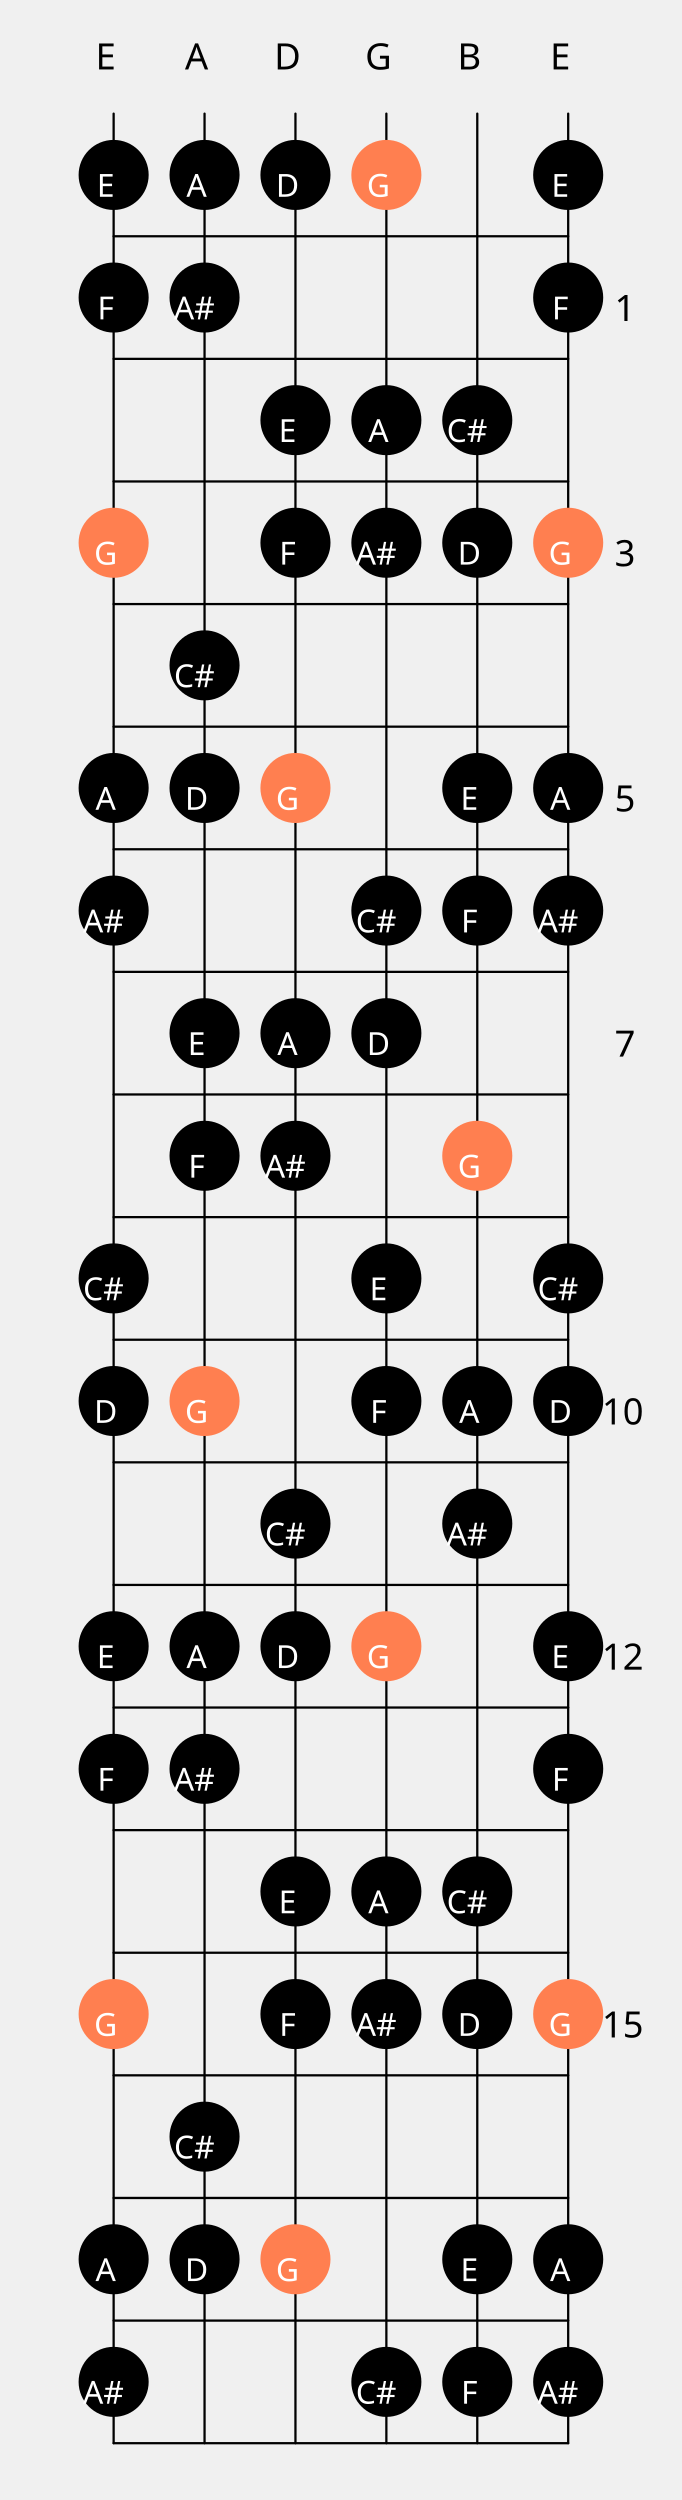
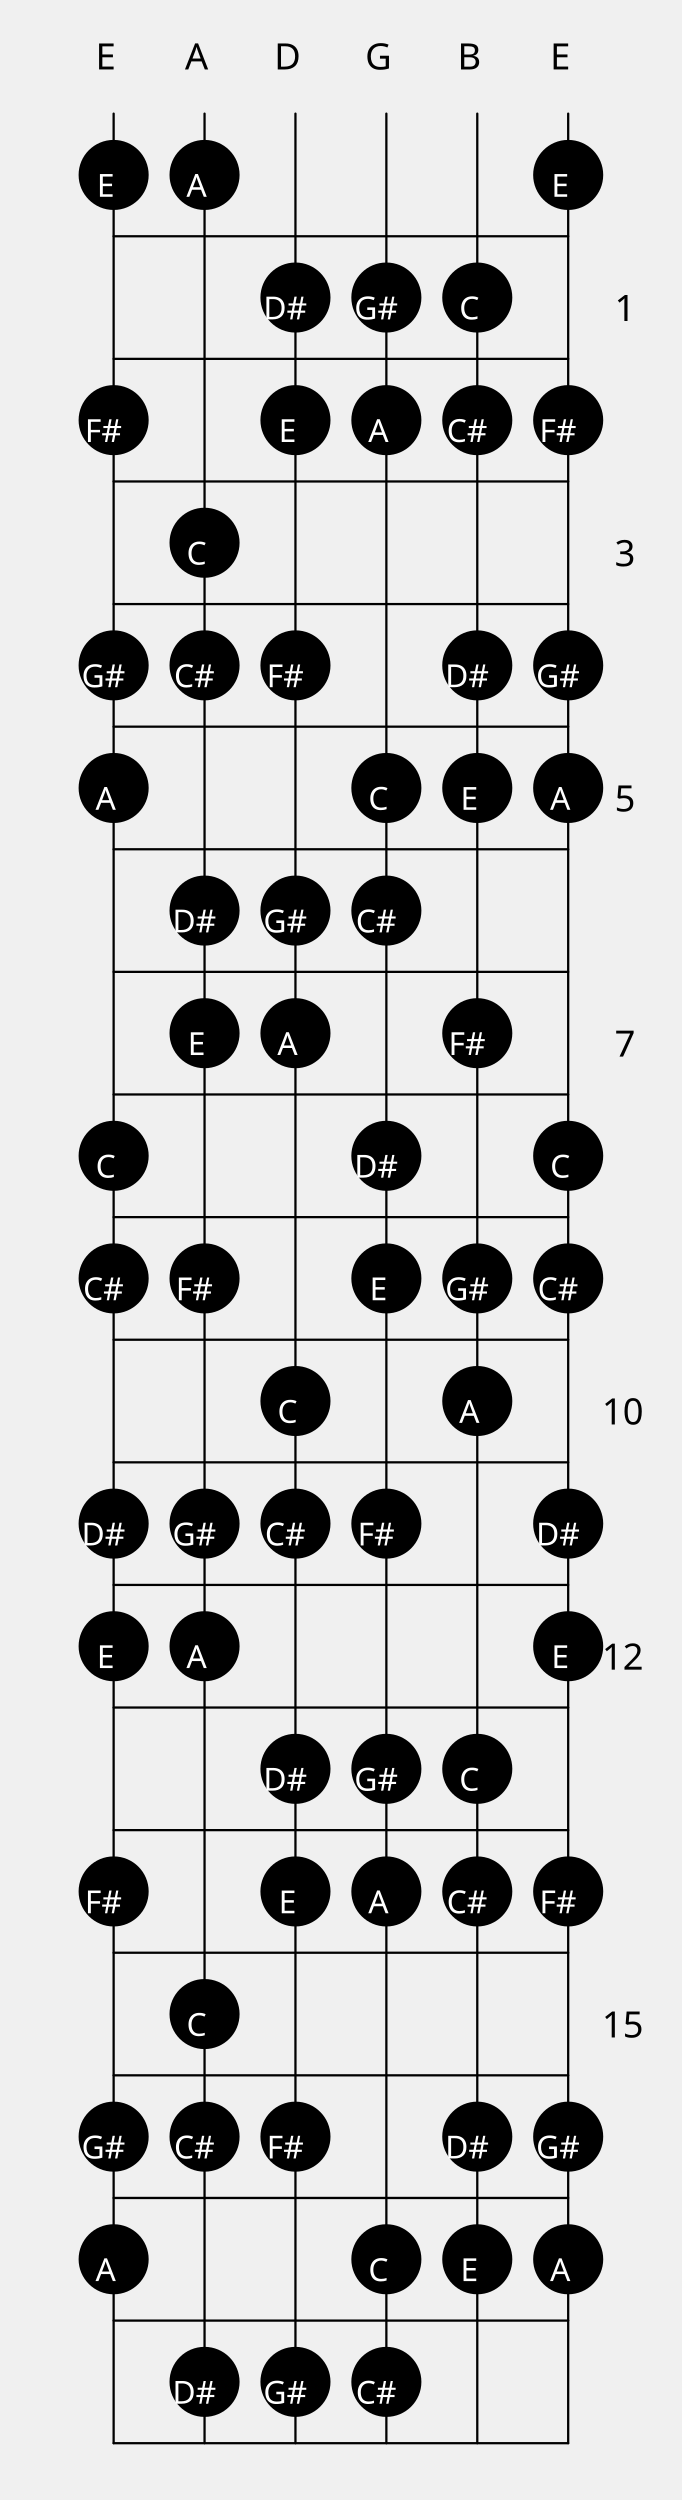
<svg xmlns="http://www.w3.org/2000/svg" class="chord-chart" font-size="16" height="1100" preserveAspectRatio="xMidYMid mee    t" style="background: white;" viewBox="0 0 300 1100" width="300">
  <g class="grid" style="background: white; stroke: black; stroke-linecap: round;">
    <path class="grid" d="M50,50 v1025,0 M90,50 v1025,0 M130,50 v1025,0 M170,50 v1025,0 M210,50 v1025,0 M250,50 v1025,0" />
    <path class="grid" d="M50,103.947 h200,0 M50,157.895 h200,0 M50,211.842 h200,0 M50,265.789 h200,0 M50,319.737 h200,0 M50,373.684 h200,0 M50,427.632 h200,0 M50,481.579 h200,0 M50,535.526 h200,0 M50,589.474 h200,0 M50,643.421 h200,0 M50,697.368 h200,0 M50,751.316 h200,0 M50,805.263 h200,0 M50,859.211 h200,0 M50,913.158 h200,0 M50,967.105 h200,0 M50,1021.053 h200,0 M50,1075 h200,0" />
  </g>
  <g class="text" style="font-family: Verdana; fill: black;" text-anchor="middle">
    <text class="header" dominant-baseline="middle" style="font-family: Verdana; fill: black;" x="275" y="135.671">
1
</text>
    <text class="header" dominant-baseline="middle" style="font-family: Verdana; fill: black;" x="275" y="243.566">
3
</text>
    <text class="header" dominant-baseline="middle" style="font-family: Verdana; fill: black;" x="275" y="351.461">
5
</text>
    <text class="header" dominant-baseline="middle" style="font-family: Verdana; fill: black;" x="275" y="459.355">
7
</text>
    <text class="header" dominant-baseline="middle" dx="-1" style="font-family: Verdana; fill: black;" x="275" y="621.197">
10
</text>
    <text class="header" dominant-baseline="middle" dx="-1" style="font-family: Verdana; fill: black;" x="275" y="729.092">
12
</text>
    <text class="header" dominant-baseline="middle" dx="-1" style="font-family: Verdana; fill: black;" x="275" y="890.934">
15
</text>
  </g>
-   <g class="circle_tonic" fill="coral">
-     <circle cx="50" cy="238.816" r="15.414" />
-     <circle cx="50" cy="886.184" r="15.414" />
-     <circle cx="90" cy="616.447" r="15.414" />
-     <circle cx="130" cy="346.711" r="15.414" />
-     <circle cx="130" cy="994.079" r="15.414" />
-     <circle cx="170" cy="76.974" r="15.414" />
-     <circle cx="170" cy="724.342" r="15.414" />
-     <circle cx="210" cy="508.553" r="15.414" />
-     <circle cx="250" cy="238.816" r="15.414" />
-     <circle cx="250" cy="886.184" r="15.414" />
-   </g>
+   <g class="circle_tonic" fill="coral" />
  <g class="circle_in_scale" fill="black">
    <circle cx="50" cy="76.974" r="15.414" />
-     <circle cx="50" cy="130.921" r="15.414" />
+     <circle cx="50" cy="184.868" r="15.414" />
+     <circle cx="50" cy="292.763" r="15.414" />
    <circle cx="50" cy="346.711" r="15.414" />
-     <circle cx="50" cy="400.658" r="15.414" />
+     <circle cx="50" cy="508.553" r="15.414" />
    <circle cx="50" cy="562.5" r="15.414" />
-     <circle cx="50" cy="616.447" r="15.414" />
+     <circle cx="50" cy="670.395" r="15.414" />
    <circle cx="50" cy="724.342" r="15.414" />
-     <circle cx="50" cy="778.289" r="15.414" />
+     <circle cx="50" cy="832.237" r="15.414" />
+     <circle cx="50" cy="940.132" r="15.414" />
    <circle cx="50" cy="994.079" r="15.414" />
-     <circle cx="50" cy="1048.026" r="15.414" />
    <circle cx="90" cy="76.974" r="15.414" />
-     <circle cx="90" cy="130.921" r="15.414" />
+     <circle cx="90" cy="238.816" r="15.414" />
    <circle cx="90" cy="292.763" r="15.414" />
-     <circle cx="90" cy="346.711" r="15.414" />
+     <circle cx="90" cy="400.658" r="15.414" />
    <circle cx="90" cy="454.605" r="15.414" />
-     <circle cx="90" cy="508.553" r="15.414" />
+     <circle cx="90" cy="562.5" r="15.414" />
+     <circle cx="90" cy="670.395" r="15.414" />
    <circle cx="90" cy="724.342" r="15.414" />
-     <circle cx="90" cy="778.289" r="15.414" />
+     <circle cx="90" cy="886.184" r="15.414" />
    <circle cx="90" cy="940.132" r="15.414" />
-     <circle cx="90" cy="994.079" r="15.414" />
-     <circle cx="130" cy="76.974" r="15.414" />
+     <circle cx="90" cy="1048.026" r="15.414" />
+     <circle cx="130" cy="130.921" r="15.414" />
    <circle cx="130" cy="184.868" r="15.414" />
-     <circle cx="130" cy="238.816" r="15.414" />
+     <circle cx="130" cy="292.763" r="15.414" />
+     <circle cx="130" cy="400.658" r="15.414" />
    <circle cx="130" cy="454.605" r="15.414" />
-     <circle cx="130" cy="508.553" r="15.414" />
+     <circle cx="130" cy="616.447" r="15.414" />
    <circle cx="130" cy="670.395" r="15.414" />
-     <circle cx="130" cy="724.342" r="15.414" />
+     <circle cx="130" cy="778.289" r="15.414" />
    <circle cx="130" cy="832.237" r="15.414" />
-     <circle cx="130" cy="886.184" r="15.414" />
+     <circle cx="130" cy="940.132" r="15.414" />
+     <circle cx="130" cy="1048.026" r="15.414" />
+     <circle cx="170" cy="130.921" r="15.414" />
    <circle cx="170" cy="184.868" r="15.414" />
-     <circle cx="170" cy="238.816" r="15.414" />
+     <circle cx="170" cy="346.711" r="15.414" />
    <circle cx="170" cy="400.658" r="15.414" />
-     <circle cx="170" cy="454.605" r="15.414" />
+     <circle cx="170" cy="508.553" r="15.414" />
    <circle cx="170" cy="562.5" r="15.414" />
-     <circle cx="170" cy="616.447" r="15.414" />
+     <circle cx="170" cy="670.395" r="15.414" />
+     <circle cx="170" cy="778.289" r="15.414" />
    <circle cx="170" cy="832.237" r="15.414" />
-     <circle cx="170" cy="886.184" r="15.414" />
+     <circle cx="170" cy="994.079" r="15.414" />
    <circle cx="170" cy="1048.026" r="15.414" />
+     <circle cx="210" cy="130.921" r="15.414" />
    <circle cx="210" cy="184.868" r="15.414" />
-     <circle cx="210" cy="238.816" r="15.414" />
+     <circle cx="210" cy="292.763" r="15.414" />
    <circle cx="210" cy="346.711" r="15.414" />
-     <circle cx="210" cy="400.658" r="15.414" />
+     <circle cx="210" cy="454.605" r="15.414" />
+     <circle cx="210" cy="562.5" r="15.414" />
    <circle cx="210" cy="616.447" r="15.414" />
-     <circle cx="210" cy="670.395" r="15.414" />
+     <circle cx="210" cy="778.289" r="15.414" />
    <circle cx="210" cy="832.237" r="15.414" />
-     <circle cx="210" cy="886.184" r="15.414" />
+     <circle cx="210" cy="940.132" r="15.414" />
    <circle cx="210" cy="994.079" r="15.414" />
-     <circle cx="210" cy="1048.026" r="15.414" />
    <circle cx="250" cy="76.974" r="15.414" />
-     <circle cx="250" cy="130.921" r="15.414" />
+     <circle cx="250" cy="184.868" r="15.414" />
+     <circle cx="250" cy="292.763" r="15.414" />
    <circle cx="250" cy="346.711" r="15.414" />
-     <circle cx="250" cy="400.658" r="15.414" />
+     <circle cx="250" cy="508.553" r="15.414" />
    <circle cx="250" cy="562.5" r="15.414" />
-     <circle cx="250" cy="616.447" r="15.414" />
+     <circle cx="250" cy="670.395" r="15.414" />
    <circle cx="250" cy="724.342" r="15.414" />
-     <circle cx="250" cy="778.289" r="15.414" />
+     <circle cx="250" cy="832.237" r="15.414" />
+     <circle cx="250" cy="940.132" r="15.414" />
    <circle cx="250" cy="994.079" r="15.414" />
-     <circle cx="250" cy="1048.026" r="15.414" />
  </g>
  <g class="text_circle" fill="white" font-size="14" style="font-family: Verdana;" text-anchor="middle">
    <text dominant-baseline="middle" style="font-family: Verdana; fill: white" x="46.5" y="81.724">
E
</text>
-     <text dominant-baseline="middle" style="font-family: Verdana; fill: white" x="46.5" y="135.671">
- F
- </text>
-     <text dominant-baseline="middle" style="font-family: Verdana; fill: white" x="46.5" y="243.566">
- G
+     <text dominant-baseline="middle" dx="-1" style="font-family: Verdana; fill: white" x="46.5" y="189.618">
+ F#
+ </text>
+     <text dominant-baseline="middle" dx="-1" style="font-family: Verdana; fill: white" x="46.5" y="297.513">
+ G#
</text>
    <text dominant-baseline="middle" style="font-family: Verdana; fill: white" x="46.5" y="351.461">
A
</text>
-     <text dominant-baseline="middle" dx="-1" style="font-family: Verdana; fill: white" x="46.5" y="405.408">
- A#
+     <text dominant-baseline="middle" style="font-family: Verdana; fill: white" x="46.5" y="513.303">
+ C
</text>
    <text dominant-baseline="middle" dx="-1" style="font-family: Verdana; fill: white" x="46.5" y="567.25">
C#
</text>
-     <text dominant-baseline="middle" style="font-family: Verdana; fill: white" x="46.5" y="621.197">
- D
+     <text dominant-baseline="middle" dx="-1" style="font-family: Verdana; fill: white" x="46.5" y="675.145">
+ D#
</text>
    <text dominant-baseline="middle" style="font-family: Verdana; fill: white" x="46.5" y="729.092">
E
</text>
-     <text dominant-baseline="middle" style="font-family: Verdana; fill: white" x="46.5" y="783.039">
- F
- </text>
-     <text dominant-baseline="middle" style="font-family: Verdana; fill: white" x="46.5" y="890.934">
- G
+     <text dominant-baseline="middle" dx="-1" style="font-family: Verdana; fill: white" x="46.5" y="836.987">
+ F#
+ </text>
+     <text dominant-baseline="middle" dx="-1" style="font-family: Verdana; fill: white" x="46.5" y="944.882">
+ G#
</text>
    <text dominant-baseline="middle" style="font-family: Verdana; fill: white" x="46.5" y="998.829">
A
</text>
-     <text dominant-baseline="middle" dx="-1" style="font-family: Verdana; fill: white" x="46.5" y="1052.776">
- A#
- </text>
    <text dominant-baseline="middle" style="font-family: Verdana; fill: white" x="86.5" y="81.724">
A
</text>
-     <text dominant-baseline="middle" dx="-1" style="font-family: Verdana; fill: white" x="86.5" y="135.671">
- A#
+     <text dominant-baseline="middle" style="font-family: Verdana; fill: white" x="86.5" y="243.566">
+ C
</text>
    <text dominant-baseline="middle" dx="-1" style="font-family: Verdana; fill: white" x="86.5" y="297.513">
C#
</text>
-     <text dominant-baseline="middle" style="font-family: Verdana; fill: white" x="86.5" y="351.461">
- D
+     <text dominant-baseline="middle" dx="-1" style="font-family: Verdana; fill: white" x="86.5" y="405.408">
+ D#
</text>
    <text dominant-baseline="middle" style="font-family: Verdana; fill: white" x="86.5" y="459.355">
E
</text>
-     <text dominant-baseline="middle" style="font-family: Verdana; fill: white" x="86.5" y="513.303">
- F
- </text>
-     <text dominant-baseline="middle" style="font-family: Verdana; fill: white" x="86.5" y="621.197">
- G
+     <text dominant-baseline="middle" dx="-1" style="font-family: Verdana; fill: white" x="86.5" y="567.25">
+ F#
+ </text>
+     <text dominant-baseline="middle" dx="-1" style="font-family: Verdana; fill: white" x="86.5" y="675.145">
+ G#
</text>
    <text dominant-baseline="middle" style="font-family: Verdana; fill: white" x="86.5" y="729.092">
A
</text>
-     <text dominant-baseline="middle" dx="-1" style="font-family: Verdana; fill: white" x="86.5" y="783.039">
- A#
+     <text dominant-baseline="middle" style="font-family: Verdana; fill: white" x="86.5" y="890.934">
+ C
</text>
    <text dominant-baseline="middle" dx="-1" style="font-family: Verdana; fill: white" x="86.5" y="944.882">
C#
</text>
-     <text dominant-baseline="middle" style="font-family: Verdana; fill: white" x="86.5" y="998.829">
- D
- </text>
-     <text dominant-baseline="middle" style="font-family: Verdana; fill: white" x="126.5" y="81.724">
- D
+     <text dominant-baseline="middle" dx="-1" style="font-family: Verdana; fill: white" x="86.5" y="1052.776">
+ D#
+ </text>
+     <text dominant-baseline="middle" dx="-1" style="font-family: Verdana; fill: white" x="126.5" y="135.671">
+ D#
</text>
    <text dominant-baseline="middle" style="font-family: Verdana; fill: white" x="126.5" y="189.618">
E
</text>
-     <text dominant-baseline="middle" style="font-family: Verdana; fill: white" x="126.5" y="243.566">
- F
- </text>
-     <text dominant-baseline="middle" style="font-family: Verdana; fill: white" x="126.5" y="351.461">
- G
+     <text dominant-baseline="middle" dx="-1" style="font-family: Verdana; fill: white" x="126.5" y="297.513">
+ F#
+ </text>
+     <text dominant-baseline="middle" dx="-1" style="font-family: Verdana; fill: white" x="126.5" y="405.408">
+ G#
</text>
    <text dominant-baseline="middle" style="font-family: Verdana; fill: white" x="126.5" y="459.355">
A
</text>
-     <text dominant-baseline="middle" dx="-1" style="font-family: Verdana; fill: white" x="126.5" y="513.303">
- A#
+     <text dominant-baseline="middle" style="font-family: Verdana; fill: white" x="126.5" y="621.197">
+ C
</text>
    <text dominant-baseline="middle" dx="-1" style="font-family: Verdana; fill: white" x="126.5" y="675.145">
C#
</text>
-     <text dominant-baseline="middle" style="font-family: Verdana; fill: white" x="126.5" y="729.092">
- D
+     <text dominant-baseline="middle" dx="-1" style="font-family: Verdana; fill: white" x="126.5" y="783.039">
+ D#
</text>
    <text dominant-baseline="middle" style="font-family: Verdana; fill: white" x="126.5" y="836.987">
E
</text>
-     <text dominant-baseline="middle" style="font-family: Verdana; fill: white" x="126.5" y="890.934">
- F
- </text>
-     <text dominant-baseline="middle" style="font-family: Verdana; fill: white" x="126.5" y="998.829">
- G
- </text>
-     <text dominant-baseline="middle" style="font-family: Verdana; fill: white" x="166.5" y="81.724">
- G
+     <text dominant-baseline="middle" dx="-1" style="font-family: Verdana; fill: white" x="126.5" y="944.882">
+ F#
+ </text>
+     <text dominant-baseline="middle" dx="-1" style="font-family: Verdana; fill: white" x="126.5" y="1052.776">
+ G#
+ </text>
+     <text dominant-baseline="middle" dx="-1" style="font-family: Verdana; fill: white" x="166.5" y="135.671">
+ G#
</text>
    <text dominant-baseline="middle" style="font-family: Verdana; fill: white" x="166.5" y="189.618">
A
</text>
-     <text dominant-baseline="middle" dx="-1" style="font-family: Verdana; fill: white" x="166.5" y="243.566">
- A#
+     <text dominant-baseline="middle" style="font-family: Verdana; fill: white" x="166.5" y="351.461">
+ C
</text>
    <text dominant-baseline="middle" dx="-1" style="font-family: Verdana; fill: white" x="166.5" y="405.408">
C#
</text>
-     <text dominant-baseline="middle" style="font-family: Verdana; fill: white" x="166.5" y="459.355">
- D
+     <text dominant-baseline="middle" dx="-1" style="font-family: Verdana; fill: white" x="166.5" y="513.303">
+ D#
</text>
    <text dominant-baseline="middle" style="font-family: Verdana; fill: white" x="166.5" y="567.25">
E
</text>
-     <text dominant-baseline="middle" style="font-family: Verdana; fill: white" x="166.5" y="621.197">
- F
- </text>
-     <text dominant-baseline="middle" style="font-family: Verdana; fill: white" x="166.5" y="729.092">
- G
+     <text dominant-baseline="middle" dx="-1" style="font-family: Verdana; fill: white" x="166.5" y="675.145">
+ F#
+ </text>
+     <text dominant-baseline="middle" dx="-1" style="font-family: Verdana; fill: white" x="166.5" y="783.039">
+ G#
</text>
    <text dominant-baseline="middle" style="font-family: Verdana; fill: white" x="166.5" y="836.987">
A
</text>
-     <text dominant-baseline="middle" dx="-1" style="font-family: Verdana; fill: white" x="166.5" y="890.934">
- A#
+     <text dominant-baseline="middle" style="font-family: Verdana; fill: white" x="166.5" y="998.829">
+ C
</text>
    <text dominant-baseline="middle" dx="-1" style="font-family: Verdana; fill: white" x="166.5" y="1052.776">
C#
</text>
+     <text dominant-baseline="middle" style="font-family: Verdana; fill: white" x="206.5" y="135.671">
+ C
+ </text>
    <text dominant-baseline="middle" dx="-1" style="font-family: Verdana; fill: white" x="206.5" y="189.618">
C#
</text>
-     <text dominant-baseline="middle" style="font-family: Verdana; fill: white" x="206.5" y="243.566">
- D
+     <text dominant-baseline="middle" dx="-1" style="font-family: Verdana; fill: white" x="206.5" y="297.513">
+ D#
</text>
    <text dominant-baseline="middle" style="font-family: Verdana; fill: white" x="206.5" y="351.461">
E
</text>
-     <text dominant-baseline="middle" style="font-family: Verdana; fill: white" x="206.5" y="405.408">
- F
- </text>
-     <text dominant-baseline="middle" style="font-family: Verdana; fill: white" x="206.5" y="513.303">
- G
+     <text dominant-baseline="middle" dx="-1" style="font-family: Verdana; fill: white" x="206.5" y="459.355">
+ F#
+ </text>
+     <text dominant-baseline="middle" dx="-1" style="font-family: Verdana; fill: white" x="206.5" y="567.25">
+ G#
</text>
    <text dominant-baseline="middle" style="font-family: Verdana; fill: white" x="206.5" y="621.197">
A
</text>
-     <text dominant-baseline="middle" dx="-1" style="font-family: Verdana; fill: white" x="206.5" y="675.145">
- A#
+     <text dominant-baseline="middle" style="font-family: Verdana; fill: white" x="206.5" y="783.039">
+ C
</text>
    <text dominant-baseline="middle" dx="-1" style="font-family: Verdana; fill: white" x="206.5" y="836.987">
C#
</text>
-     <text dominant-baseline="middle" style="font-family: Verdana; fill: white" x="206.5" y="890.934">
- D
+     <text dominant-baseline="middle" dx="-1" style="font-family: Verdana; fill: white" x="206.5" y="944.882">
+ D#
</text>
    <text dominant-baseline="middle" style="font-family: Verdana; fill: white" x="206.5" y="998.829">
E
</text>
-     <text dominant-baseline="middle" style="font-family: Verdana; fill: white" x="206.5" y="1052.776">
- F
- </text>
    <text dominant-baseline="middle" style="font-family: Verdana; fill: white" x="246.5" y="81.724">
E
</text>
-     <text dominant-baseline="middle" style="font-family: Verdana; fill: white" x="246.5" y="135.671">
- F
- </text>
-     <text dominant-baseline="middle" style="font-family: Verdana; fill: white" x="246.5" y="243.566">
- G
+     <text dominant-baseline="middle" dx="-1" style="font-family: Verdana; fill: white" x="246.5" y="189.618">
+ F#
+ </text>
+     <text dominant-baseline="middle" dx="-1" style="font-family: Verdana; fill: white" x="246.5" y="297.513">
+ G#
</text>
    <text dominant-baseline="middle" style="font-family: Verdana; fill: white" x="246.5" y="351.461">
A
</text>
-     <text dominant-baseline="middle" dx="-1" style="font-family: Verdana; fill: white" x="246.5" y="405.408">
- A#
+     <text dominant-baseline="middle" style="font-family: Verdana; fill: white" x="246.5" y="513.303">
+ C
</text>
    <text dominant-baseline="middle" dx="-1" style="font-family: Verdana; fill: white" x="246.5" y="567.25">
C#
</text>
-     <text dominant-baseline="middle" style="font-family: Verdana; fill: white" x="246.5" y="621.197">
- D
+     <text dominant-baseline="middle" dx="-1" style="font-family: Verdana; fill: white" x="246.5" y="675.145">
+ D#
</text>
    <text dominant-baseline="middle" style="font-family: Verdana; fill: white" x="246.5" y="729.092">
E
</text>
-     <text dominant-baseline="middle" style="font-family: Verdana; fill: white" x="246.5" y="783.039">
- F
- </text>
-     <text dominant-baseline="middle" style="font-family: Verdana; fill: white" x="246.5" y="890.934">
- G
+     <text dominant-baseline="middle" dx="-1" style="font-family: Verdana; fill: white" x="246.5" y="836.987">
+ F#
+ </text>
+     <text dominant-baseline="middle" dx="-1" style="font-family: Verdana; fill: white" x="246.5" y="944.882">
+ G#
</text>
    <text dominant-baseline="middle" style="font-family: Verdana; fill: white" x="246.5" y="998.829">
A
- </text>
-     <text dominant-baseline="middle" dx="-1" style="font-family: Verdana; fill: white" x="246.5" y="1052.776">
- A#
</text>
  </g>
  <g class="text_circle" style="font-family: Verdana; fill: black;" text-anchor="middle">
    <text dominant-baseline="middle" style="font-family: Verdana; fill: black;" x="46.5" y="25">
E
</text>
    <text dominant-baseline="middle" style="font-family: Verdana; fill: black;" x="86.5" y="25">
A
</text>
    <text dominant-baseline="middle" style="font-family: Verdana; fill: black;" x="126.5" y="25">
D
</text>
    <text dominant-baseline="middle" style="font-family: Verdana; fill: black;" x="166.5" y="25">
G
</text>
    <text dominant-baseline="middle" style="font-family: Verdana; fill: black;" x="206.5" y="25">
B
</text>
    <text dominant-baseline="middle" style="font-family: Verdana; fill: black;" x="246.5" y="25">
E
</text>
  </g>
</svg>
